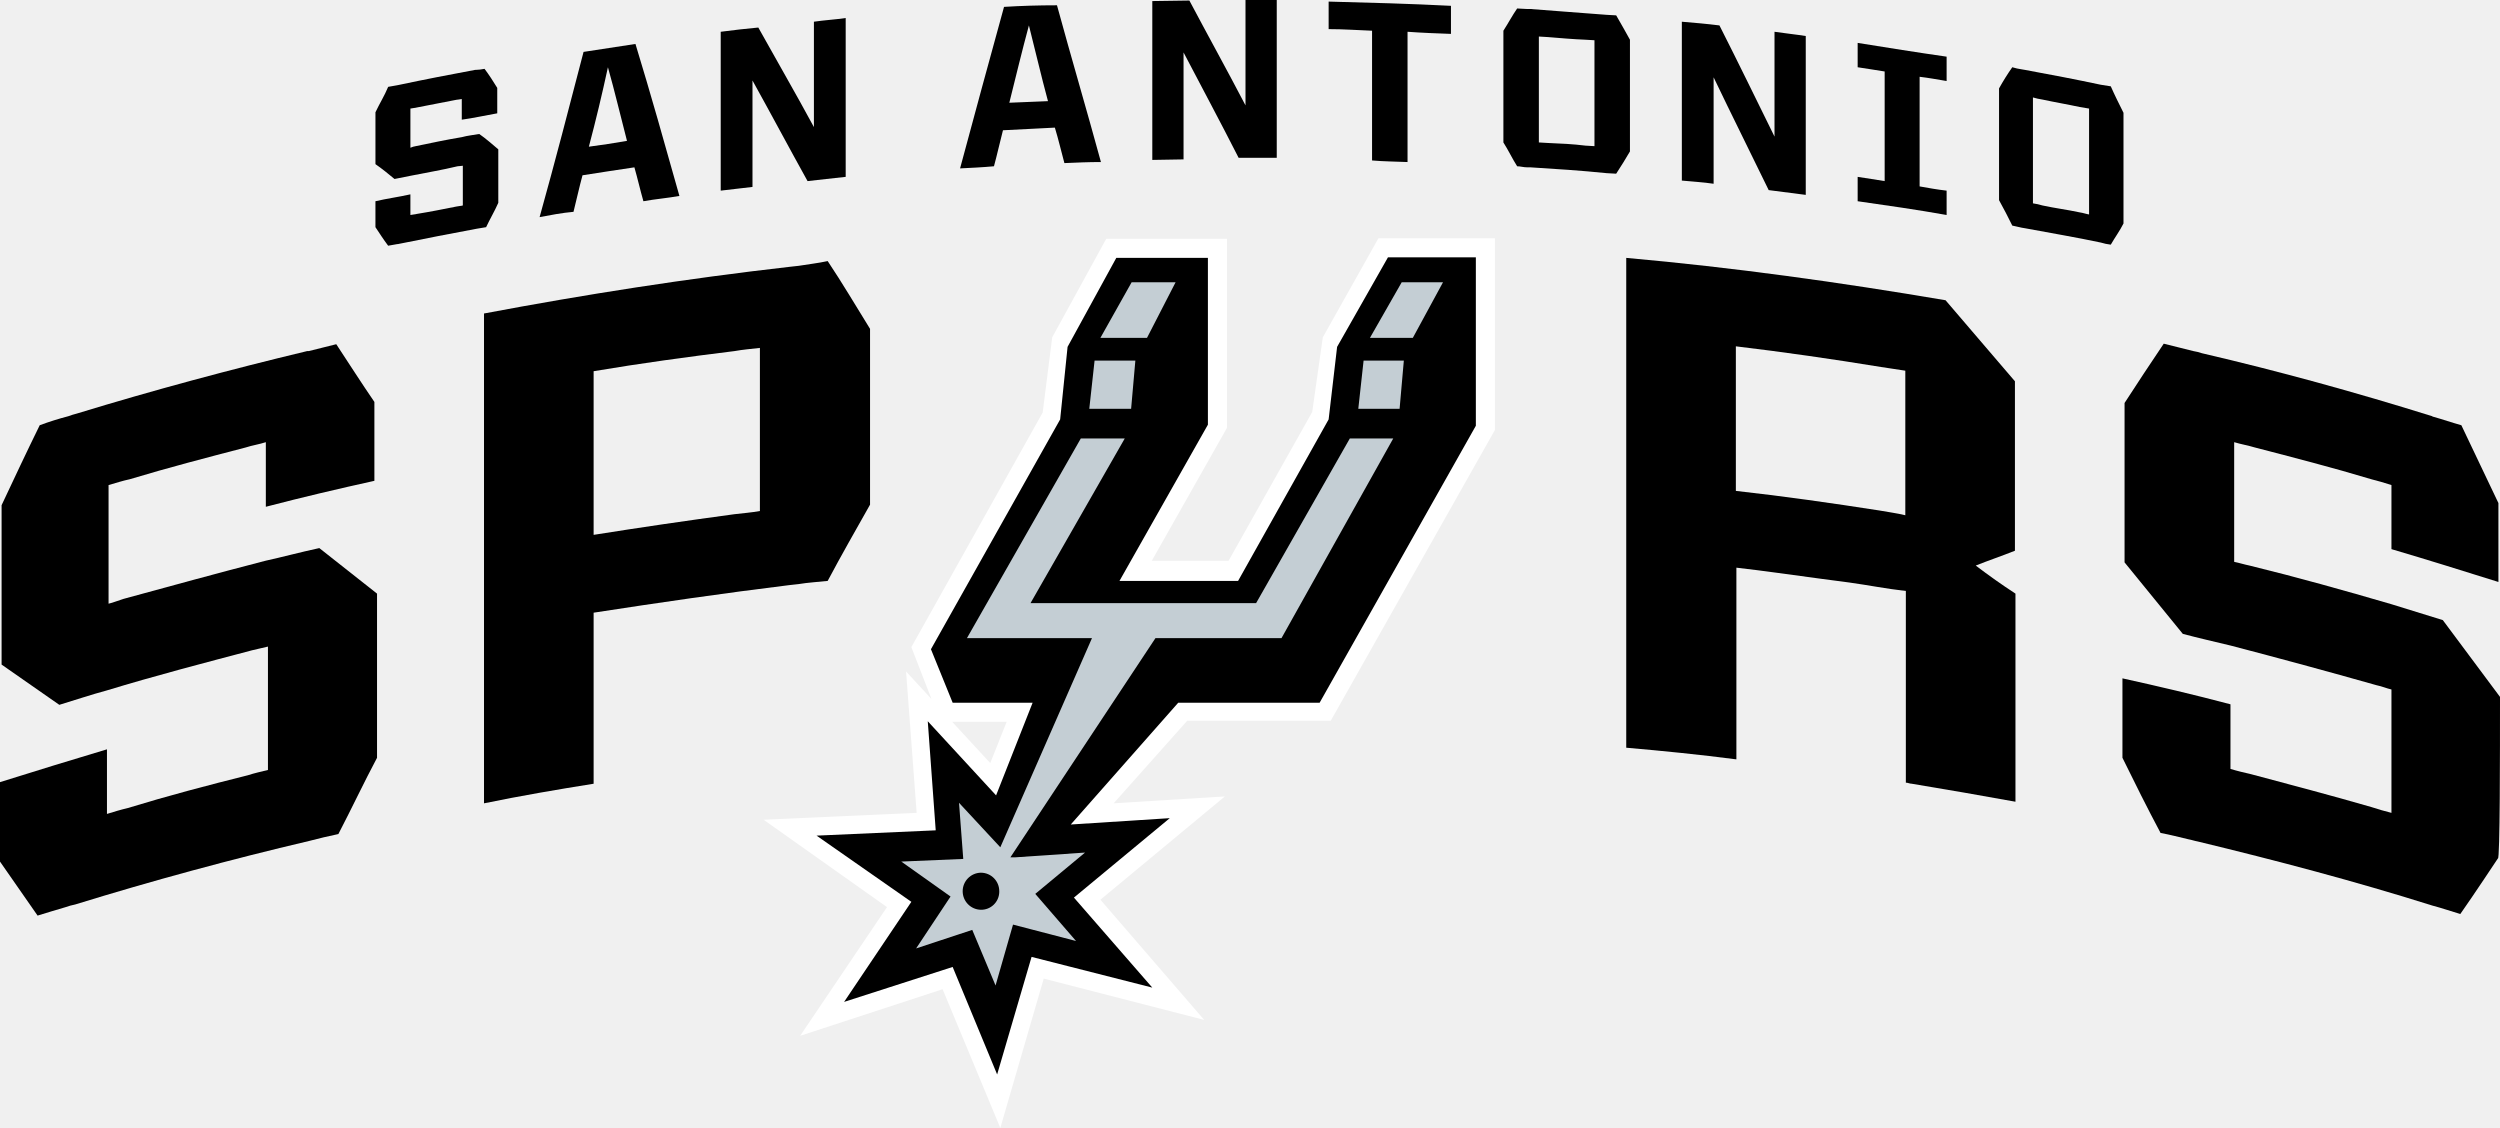
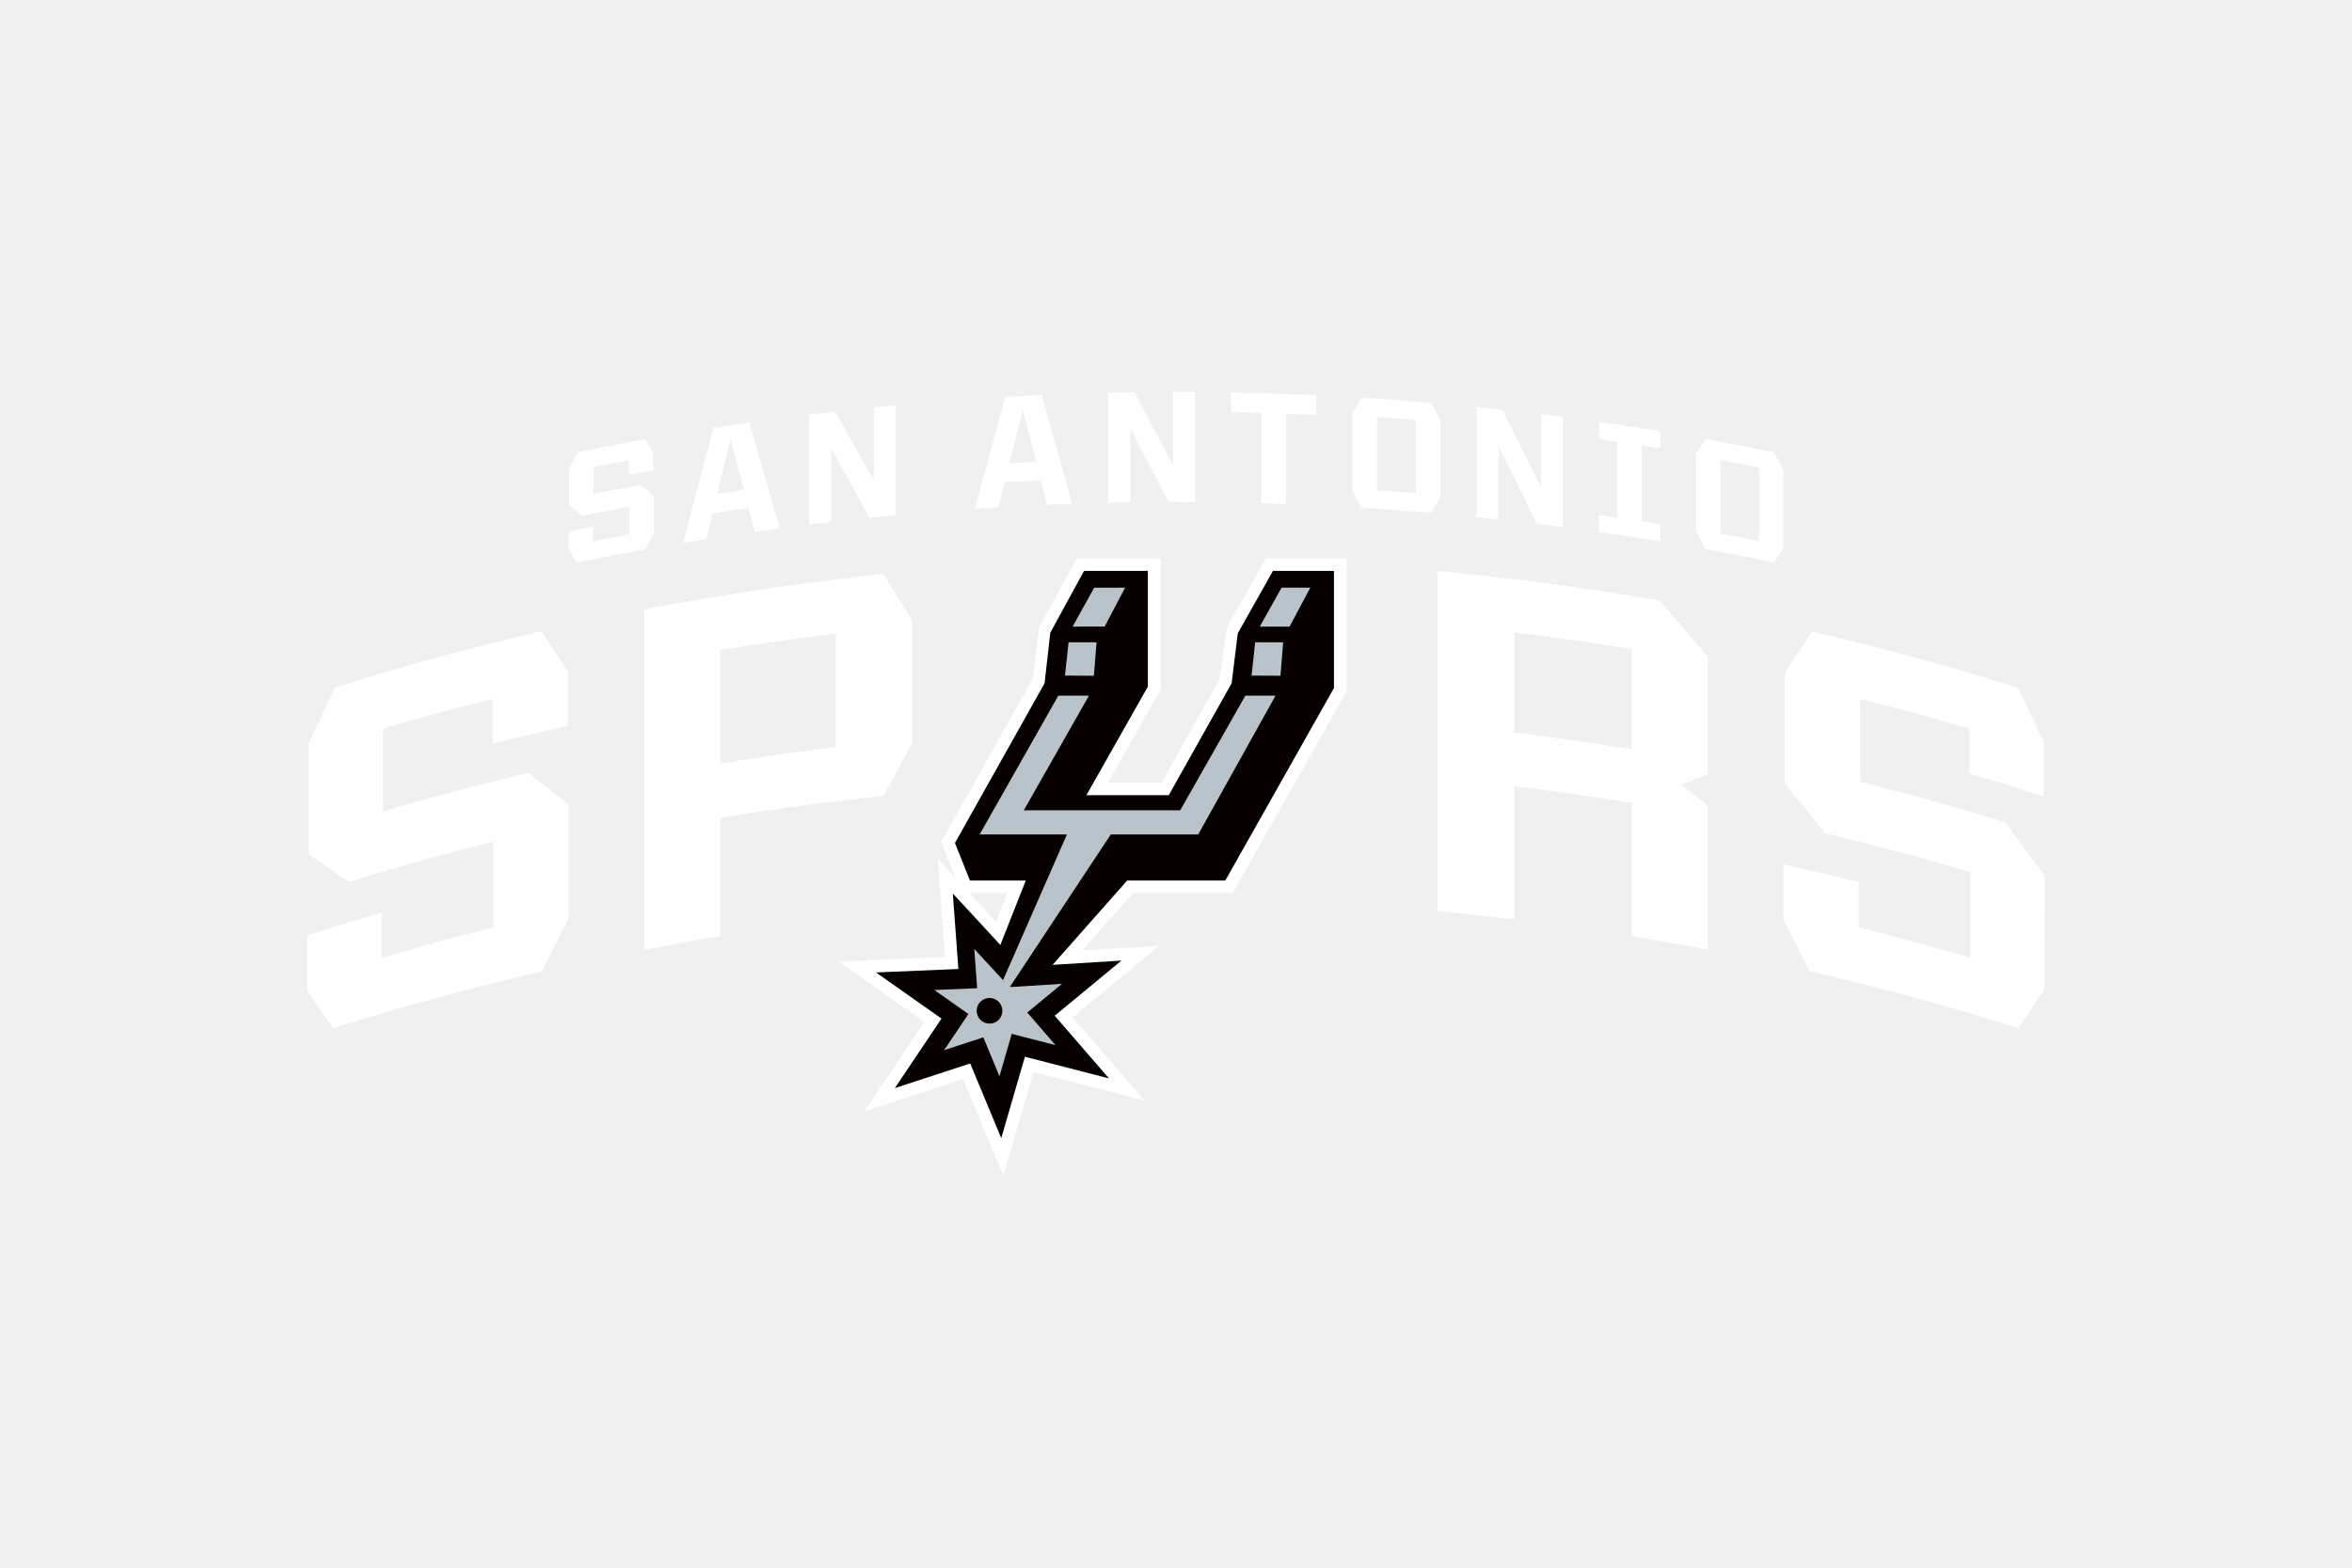
- <svg xmlns="http://www.w3.org/2000/svg" height="173.88" width="385.393" version="1.1" viewBox="0 0 385.393 173.88">
-   <path d="M146.778,111.267h8.408l-2.531,6.367Zm-10.041,28.572-13.388,19.837,21.959-7.184,8.898,21.388,6.694-23.021,24.735,6.367L169.635,138.696,188.819,122.777l-17.143,1.061,11.347-12.735h22.123l25.306-44.817V36.735H212.493l-8.572,15.266-1.633,11.51L189.39,86.45H177.554l11.592-20.49V36.817H170.533l-8.327,15.184-1.469,11.592L140.492,99.757l3.102,8-3.918-4.245,1.633,21.796-23.592,1.061Z" fill="#fff" />
-   <path d="M40.899,86.45c-7.265,1.878-14.694,3.918-21.878,5.878-.816.245-1.551.571-2.286.735v-18.286c1.143-.327,2.122-.653,3.265-.898,5.959-1.796,11.919-3.347,17.878-4.898.98-.327,2.122-.49,3.102-.816v9.959C46.613,76.654,52.164,75.348,57.715,74.123V61.96c-1.959-2.857-3.837-5.796-5.878-8.898-1.388.327-2.857.735-4.245,1.061h-.245C35.429,56.98,23.592,60.164,11.837,63.756a11.623,11.623,0,0,0-1.306.408,45.738,45.738,0,0,0-4.408,1.388C4.082,69.715,2.122,73.879.245,77.879v24.572c2.939,2.041,5.878,4.082,8.898,6.204,2.449-.735,4.816-1.551,7.265-2.204,7.51-2.286,15.021-4.245,22.449-6.204.816-.163,1.633-.408,2.449-.571v19.021c-.98.245-2.122.49-3.102.816-6.204,1.551-12.408,3.184-18.531,5.061-1.061.245-2.122.571-3.184.898v-9.959c-5.469,1.633-11.021,3.347-16.49,5.061v12.245c1.959,2.776,3.837,5.551,5.796,8.327,1.388-.408,2.857-.898,4.327-1.306a9.871,9.871,0,0,1,1.469-.408c11.919-3.674,23.919-6.939,36.082-9.796,1.551-.408,2.939-.735,4.49-1.061,2.041-3.918,3.918-7.918,5.959-11.755V91.511c-2.939-2.286-5.959-4.735-8.898-7.021C46.205,85.144,43.511,85.879,40.899,86.45Z" />
-   <path d="M385.393,107.43c-2.939-3.918-5.878-7.918-8.816-11.837-2.612-.816-5.306-1.633-7.918-2.449-7.265-2.122-14.531-4.163-21.878-5.959-.816-.163-1.551-.408-2.367-.571V68.164c1.061.327,2.122.49,3.184.816,5.959,1.551,12,3.102,17.959,4.898.98.245,2.122.571,3.102.898v9.878c5.551,1.633,11.021,3.347,16.49,5.061V77.552c-1.878-4-3.837-8-5.714-12-1.469-.408-2.857-.898-4.327-1.306-.082,0-.082,0-.163-.082-11.755-3.674-23.592-6.939-35.511-9.714a7.641,7.641,0,0,0-1.306-.327c-1.551-.408-3.02-.735-4.571-1.143-2.041,3.02-4.082,6.123-6.041,9.143V86.695c3.02,3.674,5.959,7.347,8.98,11.021,2.449.653,4.98,1.225,7.347,1.796q11.265,2.939,22.531,6.123c.816.163,1.551.49,2.286.653v19.021c-.98-.245-2.122-.571-3.102-.898-6.204-1.796-12.408-3.429-18.531-5.061-1.061-.245-2.122-.49-3.184-.816V108.573c-5.551-1.469-11.102-2.776-16.653-4V116.818c1.878,3.837,3.837,7.755,5.878,11.592,1.388.245,2.939.653,4.327.98.49.082.898.245,1.388.327,12.163,2.939,24.245,6.123,36.164,9.878,1.551.408,2.939.898,4.327,1.306,1.959-2.776,5.796-8.572,5.796-8.572C385.393,132.655,385.393,115.838,385.393,107.43Z" />
-   <path d="M117.144,57.47V78.777c-1.388.245-2.531.327-3.918.49-7.265.98-14.531,2.041-21.715,3.184V57.225c7.265-1.225,14.449-2.204,21.715-3.102,1.388-.245,2.531-.327,3.918-.49Zm5.959-16.49c-.571.082-.898.082-1.469.163-15.755,1.796-31.429,4.245-47.021,7.184v75.511c5.551-1.143,11.265-2.122,16.898-3.02V94.45c10.041-1.551,20.164-3.02,30.123-4.245.571-.082.898-.082,1.469-.163,1.469-.245,3.02-.327,4.49-.49,2.122-4,4.327-7.837,6.531-11.755V50.695c-2.122-3.429-4.245-7.021-6.531-10.449-1.469.327-3.02.49-4.49.735Z" />
-   <path d="M289.718,78.695c-7.347-1.143-14.776-2.204-22.123-3.02V53.389c7.51.898,14.857,1.959,22.368,3.184,1.224.163,2.531.408,3.755.571v22.286C292.412,79.103,291.024,78.94,289.718,78.695Zm14.857,8.49c2.041-.816,4-1.469,6.041-2.286V58.776c-3.592-4.163-7.102-8.327-10.694-12.49-16.327-2.776-32.735-5.061-49.225-6.531v75.511c5.633.49,11.347,1.061,16.98,1.796V87.511c4.327.49,8.735,1.143,13.061,1.714,1.388.163,2.939.408,4.327.571,2.939.408,5.796.98,8.735,1.306v29.551c.327,0,.571.163.898.163,5.388.898,10.612,1.796,16,2.776V91.511C308.576,90.124,306.617,88.736,304.576,87.185Z" />
-   <path d="M71.185,21.143c-2.449.408-4.735.898-7.102,1.388a3.11,3.11,0,0,0-.816.245v-6.041c.327-.082.735-.082.98-.163,1.959-.408,3.918-.735,5.878-1.143.327-.082.735-.082,1.061-.163v3.184c1.796-.245,3.592-.653,5.469-.98V13.551c-.653-1.061-1.225-1.959-1.959-2.939a8.043,8.043,0,0,1-1.388.163h-.082c-3.918.735-7.755,1.469-11.592,2.286a3.536,3.536,0,0,1-.408.082c-.49.082-.98.163-1.388.245-.571,1.388-1.306,2.531-1.959,3.918v8c1.061.735,1.959,1.469,2.939,2.286l2.449-.49c2.449-.49,4.898-.898,7.265-1.469.327,0,.571-.082.816-.082v6.123c-.245.082-.653.082-.98.163-2.041.408-4.082.816-6.123,1.143-.245.082-.653.082-.98.163V29.96c-1.796.408-3.674.653-5.388,1.061V35.021c.653.98,1.225,1.878,1.959,2.857.49-.082.898-.163,1.388-.245.245,0,.327-.082.49-.082,4-.816,7.837-1.551,11.755-2.286.49-.082,1.061-.163,1.469-.245.571-1.225,1.306-2.449,1.878-3.755v-8.245c-.98-.816-1.878-1.633-2.939-2.367C72.981,20.817,72.083,20.898,71.185,21.143Z" />
-   <path d="M90.777,22.613q1.592-6,2.939-12.245c1.061,3.755,1.959,7.592,2.939,11.347C94.777,22.041,92.736,22.368,90.777,22.613ZM89.96,8c-2.204,8.49-4.408,16.98-6.776,25.47,1.714-.327,3.429-.653,5.225-.816.49-1.959.898-3.837,1.388-5.633,2.612-.408,5.225-.816,8-1.225.49,1.714.898,3.51,1.388,5.225,1.796-.327,3.755-.49,5.551-.816-2.204-7.837-4.408-15.674-6.776-23.429-2.694.408-5.306.816-8,1.224Z" />
-   <path d="M125.471,19.592c-2.776-5.143-5.714-10.204-8.572-15.347-1.878.163-3.837.408-5.796.653V29.388c1.633-.163,3.265-.408,4.898-.571V12.408c2.857,5.143,5.633,10.368,8.49,15.51,1.959-.245,3.837-.408,5.878-.653V2.776c-1.633.245-3.265.327-4.898.571Z" />
-   <path d="M155.594,15.837c.98-3.918,1.959-8,3.02-11.919.98,3.837,1.878,7.755,2.939,11.674C159.512,15.674,157.553,15.755,155.594,15.837Zm-.816-14.776c-2.286,8.327-4.571,16.653-6.776,24.898,1.714-.082,3.429-.163,5.225-.327.49-1.796.898-3.674,1.388-5.551,2.694-.163,5.388-.245,8-.408.571,1.878.98,3.674,1.469,5.469,1.878-.082,3.755-.163,5.633-.163-2.204-8.082-4.571-16.082-6.776-24.164-2.857,0-5.551.082-8.163.245Z" />
-   <path d="M192.003,16.245c-2.857-5.469-5.796-10.776-8.653-16.163-1.878,0-3.837.082-5.714.082V24.653c1.633,0,3.184-.082,4.816-.082V8.082c2.857,5.469,5.714,10.776,8.49,16.245h5.878V0H192.003Z" />
-   <path d="M204.819,4.49c2.286,0,4.49.163,6.694.245V24.735c1.796.163,3.674.163,5.469.245V4.898c2.204.163,4.49.245,6.694.327V.898C217.391.571,211.105.408,204.819.245Z" />
-   <path d="M273.636,21.225c-2.857-5.796-5.633-11.51-8.572-17.306-1.959-.245-3.837-.408-5.796-.571V27.837c1.633.163,3.265.245,4.898.49V11.919c2.776,5.796,5.633,11.51,8.49,17.388,1.878.245,3.837.49,5.714.735V5.551c-1.551-.245-3.184-.408-4.816-.653V21.225Z" />
-   <path d="M286.371,10.367c1.469.245,2.776.408,4.163.653v16.898c-1.388-.245-2.694-.408-4.163-.653V31.021c4.571.653,9.143,1.306,13.714,2.122V29.388c-1.469-.163-2.776-.408-4.163-.653V11.837c1.388.163,2.694.408,4.163.653V8.735c-4.571-.653-9.143-1.388-13.714-2.122Z" />
-   <path d="M245.799,7.674V22.531c-.49,0-.898-.082-1.388-.082-1.959-.245-3.837-.327-5.796-.408-.49,0-.898-.082-1.388-.082V5.633c.49,0,.898.082,1.388.082,1.959.163,3.837.327,5.796.408.49,0,.898.082,1.388.082Zm3.347-5.306c-.49,0-.98-.082-1.469-.082-4-.327-7.837-.571-11.755-.898h-.49c-.571,0-1.061-.082-1.551-.082-.735,1.061-1.388,2.286-2.122,3.429V21.959c.735,1.143,1.388,2.531,2.122,3.674.49,0,.98.163,1.551.163h.49c3.918.245,7.755.49,11.755.898.49,0,.98.082,1.469.082.735-1.143,1.469-2.286,2.122-3.429V6.123c-.653-1.225-1.388-2.449-2.122-3.755Z" />
-   <path d="M322.045,18.204V33.062c-.49-.082-.898-.245-1.469-.327-1.878-.408-3.837-.653-5.714-1.061a9.492,9.492,0,0,0-1.469-.327V15.021a9.492,9.492,0,0,0,1.469.327c1.878.408,3.837.735,5.714,1.143.571.082.98.163,1.469.245Zm5.306-.816c-.653-1.306-1.388-2.776-1.959-4.082-.571-.082-1.061-.163-1.551-.245-3.837-.816-7.674-1.551-11.674-2.286-.163,0-.327-.082-.49-.082a9.492,9.492,0,0,1-1.469-.327,35.709,35.709,0,0,0-2.041,3.265V30.858c.735,1.306,1.388,2.612,2.041,3.918.49.082.98.245,1.469.327a2.887,2.887,0,0,1,.49.082c3.918.735,7.837,1.388,11.674,2.204a8.671,8.671,0,0,0,1.551.327c.653-1.143,1.388-2.122,1.959-3.265Z" />
-   <polygon points="163.431 64.654 143.512 100.083 146.859 108.328 159.186 108.328 153.553 122.614 143.022 111.185 144.247 128.002 125.879 128.818 140.492 139.022 130.124 154.451 146.859 149.063 153.716 165.635 159.023 147.512 177.635 152.247 165.553 138.369 180.329 126.124 165.064 127.104 181.635 108.328 203.431 108.328 227.513 65.634 227.513 39.674 213.962 39.674 206.125 53.47 204.819 64.654 190.86 89.552 172.574 89.552 186.207 65.47 186.207 39.756 172.084 39.756 164.574 53.47 163.431 64.654" />
-   <polygon points="222.452 43.511 216.085 43.511 211.187 52.082 217.799 52.082 222.452 43.511" fill="#c4ced4" />
-   <polygon points="181.227 43.511 174.451 43.511 169.635 52.082 176.819 52.082 181.227 43.511" fill="#c4ced4" />
-   <polygon points="168.411 98.205 154.206 130.614 147.839 123.757 148.492 132.41 138.941 132.818 146.533 138.206 141.226 146.206 149.88 143.349 153.472 151.92 156.165 142.533 165.88 145.063 159.594 137.798 167.268 131.43 156.492 132.165 155.757 132.165 178.125 98.369 197.554 98.369 214.779 67.593 208.085 67.593 193.635 92.981 158.859 92.981 173.39 67.593 166.615 67.593 149.063 98.369 168.411 98.369 168.411 98.205" fill="#c4ced4" />
-   <polygon points="175.023 55.593 168.737 55.593 167.921 63.021 174.37 63.021 175.023 55.593" fill="#c4ced4" />
-   <polygon points="216.411 55.593 210.207 55.593 209.391 63.021 215.758 63.021 216.411 55.593" fill="#c4ced4" />
-   <path d="M151.186,140.247a2.79,2.79,0,0,0,2.857-2.721q.002-.068,0-.136a2.839,2.839,0,0,0-2.822-2.857q-.018-0-.036,0a2.858,2.858,0,0,0,0,5.714Z" />
+ <svg xmlns="http://www.w3.org/2000/svg" id="Layer_1" data-name="Layer 1" viewBox="0 0 3000 2000">
+   <defs>
+     <style>.cls-1{fill:#fff;}.cls-2{fill:#060000;}.cls-3{fill:#bbc3ca;}</style>
+   </defs>
+   <path class="cls-1" d="M1179,1303.64l-76.73,114.24,126.18-41.19L1279.8,1500l38.54-132.38,141.79,36.53-92-106.32,110.65-91.2-98.62,6,64.92-73.17h127.24l145.41-257.57V712.31H1614.63l-49.58,87.75-9.42,66.43-74.16,131.93h-68.25l67-118.34V712.31H1373.39l-47.61,87.25-8.84,67-116.57,207.61,18.16,45.69-22.48-24.31,9.36,125.46-135.69,5.7Zm57.69-164.14H1285l-14.44,36.58Z" />
+   <path class="cls-1" d="M628,997.21q-63.18,15.81-125.9,34c-4.53,1.32-9.07,2.63-13.58,4V929.52q9.24-2.74,18.54-5.4,51.26-14.79,102.9-28,9-2.33,18-4.58v57.24q47.92-12,96.08-22.69V856.26q-16.78-25.54-33.57-50.91c-8.19,1.91-16.34,3.82-24.52,5.78l-1.1.27Q562.18,836,460.7,866.69L453.35,869q-12.83,3.91-25.6,7.93-17,35.49-34,71.21h0v141.56q25.47,17.52,51,35.45,21-6.45,41.9-12.62,64.23-18.93,128.92-35.39l13.67-3.44V1183.1c-6,1.52-12,3-18,4.57q-53.49,13.66-106.64,29c-6,1.71-11.91,3.46-17.91,5.22v-57.87q-47.5,14-94.73,29.33v70.47l0,0q16.43,23.89,32.94,47.92,12.38-3.88,24.78-7.67l8.15-2.5q103.14-31.32,207.56-56.3,12.81-3.09,25.61-6,17.17-33.91,34.35-67.64V1026.46Q699.67,1006,674.1,986,651,991.45,628,997.21" />
+   <path class="cls-1" d="M2608.11,1117.29q-25.14-34.27-50.39-68.18-22.77-7-45.61-13.73-62.62-18.45-125.79-34.57c-4.56-1.13-9.12-2.3-13.69-3.46V891.69q9.35,2.32,18.67,4.73,51.6,13.25,102.9,28,9,2.6,17.91,5.22v57.24q47.55,14,94.76,29.32V946.42q-16.45-34.62-33-69c-8-2.52-16.1-5-24.15-7.49l-1.11-.33q-101.38-31-204-55.88l-7.45-1.79c-8.63-2.09-17.3-4.14-25.93-6.15q-17.33,26.21-34.65,52.53V999.83q26,31.53,51.85,63.47,21.24,5.06,42.36,10.34,64.74,16.21,129,34.85c4.53,1.34,9.08,2.65,13.6,4v109.44q-9-2.62-17.91-5.21-53.14-15.37-106.64-29-9-2.29-18.05-4.56v-57.87q-47.92-12-96.11-22.65V1173s.05,0,.07.06q16.78,33,33.53,66,12.59,2.94,25.14,5.93l8.28,2q104.31,25.18,207.44,56.71,12.66,3.88,25.28,7.83c11.25-16.39,33.36-49.17,33.21-49.23.15-.12.52-96.82.52-145" />
+   <path class="cls-1" d="M1100.3,735.13c-2.66.33-5.31.61-8,.92q-135.76,15.53-270.45,41.44v434.07q48.39-9.32,96.93-17.28v-151q86.54-14.23,173.52-24.17l8-.91q13.18-1.49,26.42-2.85,18.49-33.74,37-67.23v-156q-18.49-30-37-59.86c-8.81.92-17.63,1.89-26.42,2.85m-34.23,95.23V953q-11.07,1.35-22.16,2.76-62.66,8-125.11,18.29V829.39q62.43-10.26,125.11-18.25,11.07-1.44,22.16-2.81Z" />
+   <path class="cls-1" d="M2144,1001q17.07-6.75,34.15-13.31V837.89q-30.46-36.06-61-71.59-141-24.64-283.39-37.93v434q48.91,4.59,97.7,10.48V1003.06q37.52,4.53,74.95,9.89,12.53,1.77,25,3.64,25,3.74,49.86,7.82v169.87c1.68.26,3.36.56,5.06.82q46,7.64,91.87,16.46V1027.08Q2161,1013.94,2144,1001m-85.49-48.75q-63.42-10-127.08-17.7V806.8q64.27,7.77,128.34,17.91c7.16,1.12,14.28,2.26,21.45,3.43v127.7q-11.34-1.86-22.71-3.64" />
+   <path class="cls-1" d="M802.39,621.43q-20.5,3.81-41,7.86c-1.48.28-2.95.58-4.43.88V595.94c2-.39,4-.79,6.06-1.17q16.72-3.3,33.51-6.45c1.93-.37,3.89-.71,5.85-1.08v18.51q15.55-2.87,31.15-5.64V577.52c-3.63-5.7-7.25-11.33-10.88-17-2.65.49-5.29,1-7.94,1.43l-.36.07q-33.27,6.08-66.47,12.74c-.79.18-1.6.32-2.41.49l-8.4,1.68c-3.71,7.3-7.45,14.57-11.16,21.85v45.8q8.39,6.63,16.74,13.29,6.86-1.39,13.7-2.76,21-4.14,42-8.1l4.47-.81v35.41c-2,.36-3.93.72-5.85,1.1q-17.4,3.24-34.75,6.66c-2,.39-3.91.77-5.85,1.17V671.8q-15.52,3.08-31.05,6.3v22.8l0,0q5.39,8.33,10.81,16.69c2.7-.56,5.4-1.1,8.1-1.65.89-.18,1.78-.34,2.67-.54q33.77-6.78,67.59-12.95l8.31-1.5q5.55-10.71,11.1-21.36l-.18,0,.18-.2V632.62l-16.58-13.94-15,2.75" />
+   <path class="cls-1" d="M910,545.82q-19.38,73.26-38.72,146.73c9.92-1.66,19.87-3.26,29.79-4.86Q905,671.33,909,654.92q22.86-3.58,45.67-6.89,4,15.22,7.93,30.42,16-2.25,32.1-4.4-19.41-67.65-38.81-135.11-23,3.31-45.85,6.88m4.86,84.35q8.52-35.11,17-70.19,8.42,32.52,16.83,65.08c-11.29,1.67-22.59,3.35-33.88,5.11" />
+   <path class="cls-1" d="M1114.48,612.94q-24.68-44.22-49.32-88.12-16.46,1.88-33,3.94V669.21c9.31-1.12,18.6-2.26,27.9-3.33V571.61q24.42,44.32,48.87,88.91c11.17-1.15,22.31-2.22,33.46-3.29V516.76q-14,1.32-27.94,2.75Z" />
+   <path class="cls-1" d="M1282.36,506.21q-19.5,71.32-39,142.89,15-1,30-1.91,4-16,8-32,23-1.33,46-2.35,4,15.58,8,31.2c10.78-.47,21.54-.87,32.31-1.26q-19.53-69.59-39.05-138.92-23.1,1.07-46.22,2.37m4.91,84.81q8.58-34.29,17.17-68.5,8.46,33.35,17,66.73-17.09.82-34.16,1.77" />
+   <path class="cls-1" d="M1496.35,593.44q-24.76-46.71-49.52-93.06-16.61.21-33.17.59V641.45q14-.35,28-.54V546.64q24.57,46.77,49.1,93.84,16.8,0,33.56.07V500.08c-9.32-.07-18.68-.1-28-.07Z" />
+   <path class="cls-1" d="M1570.43,525.89q19.23.35,38.47.9V642q15.75.43,31.49,1V527.81c12.83.48,25.62,1,38.46,1.6V504.17q-54.21-2.52-108.42-3.53Z" />
+   <path class="cls-1" d="M1965.56,621.91q-24.6-49.74-49.27-99.17-16.51-1.8-33-3.46V659.73q14,1.41,27.91,2.93V568.4q24.46,49.77,48.89,99.88,16.65,2,33.36,4.19V532c-9.29-1.2-18.58-2.39-27.87-3.51Z" />
+   <path class="cls-1" d="M2039.16,560c7.92,1.12,15.83,2.29,23.76,3.46v96.9q-11.9-1.75-23.76-3.46v21.8q39.37,5.58,78.71,12.06,0-10.9,0-21.78-11.86-2-23.73-3.83v-96.9q11.87,1.86,23.73,3.81c0-7.27,0-14.52,0-21.79q-39.3-6.45-78.71-12.06V560" />
+   <path class="cls-1" d="M1825.35,513.88l-8.78-.74c-.08,0-.15,0-.18,0q-33.77-2.79-67.53-5c-1-.08-2.1-.13-3.16-.21l-8.83-.54c-4,6.65-8,13.33-12,20v98.94c4,7.17,8,14.34,12,21.49,3,.2,5.88.38,8.83.56,1.06.06,2.11.15,3.16.2q33.8,2.22,67.53,5l.18,0,8.78.74q6-9.89,12-19.72v-99q-6-10.9-12-21.8m-19.41,29.94v85.52c-2.72-.23-5.44-.46-8.17-.66-11.09-.88-22.18-1.68-33.29-2.46-2.73-.2-5.45-.38-8.17-.56V532l8.17.56q16.66,1.15,33.29,2.45c2.73.23,5.45.43,8.17.66Z" />
+   <path class="cls-1" d="M2274.66,600.13q-5.92-11.62-11.88-23.2l-8.68-1.75a.78.78,0,0,0-.18,0q-33.28-6.72-66.72-12.82l-3.16-.56-8.72-1.6c-4,6.23-7.92,12.44-11.91,18.67v98.91c4,7.63,7.94,15.26,11.91,22.91,2.92.52,5.82,1,8.72,1.58,1.07.18,2.11.36,3.16.56q33.39,6.11,66.72,12.82c.08,0,.12,0,.18,0,2.9.58,5.82,1.17,8.68,1.78q6-9.2,11.88-18.34Zm-31,4.5v85.51c-2.7-.54-5.37-1.09-8.07-1.6q-16.44-3.24-32.92-6.29c-2.71-.53-5.37-1-8.08-1.52V587.08c2.71.49,5.41,1,8.08,1.5q16.48,3.09,32.92,6.31c2.7.54,5.37,1.05,8.07,1.6v8.14" />
+   <polygon class="cls-2" points="1332.38 871.69 1218.06 1075.43 1237.19 1123.39 1308.37 1123.39 1275.97 1205.53 1215.32 1139.89 1222.42 1236.21 1117.32 1240.63 1200.9 1299.45 1141.39 1388.15 1237.53 1356.71 1277.1 1452.03 1307.28 1348.17 1414.5 1375.78 1345.29 1295.83 1430.45 1225.47 1342.54 1230.94 1437.68 1123.39 1562.84 1123.39 1701.48 877.76 1701.48 728.29 1623.71 728.29 1578.79 807.99 1570.96 871.69 1490.74 1014.5 1385.73 1014.5 1464.11 875.98 1464.11 728.29 1382.71 728.29 1339.66 807.23 1332.38 871.69" />
+   <polygon class="cls-3" points="1671.29 749.71 1634.68 749.71 1606.88 799.41 1644.86 799.41 1671.29 749.71" />
+   <polygon class="cls-3" points="1435.07 749.71 1395.64 749.76 1368.1 799.41 1409 799.36 1435.07 749.71" />
+   <polygon class="cls-3" points="1360.85 1064.57 1279.41 1250.39 1242.69 1210.66 1246.39 1260.73 1191.74 1263.01 1235.22 1293.64 1204.23 1339.76 1254.24 1323.43 1274.82 1373.01 1290.5 1318.98 1346.26 1333.33 1310.29 1291.71 1354.6 1255.13 1292.43 1259.02 1288.13 1259.02 1416.83 1064.57 1528.32 1064.57 1626.96 887.51 1588.47 887.51 1505.32 1033.78 1305.85 1033.78 1388.97 887.51 1349.89 887.51 1249.53 1064.57 1360.85 1064.57" />
+   <polygon class="cls-3" points="1398.69 819.43 1362.99 819.43 1358.39 861.92 1395.27 862.06 1398.69 819.43" />
+   <polygon class="cls-3" points="1636.68 819.43 1600.96 819.43 1596.39 861.92 1633.24 862.06 1636.68 819.43" />
+   <path class="cls-2" d="M1262.17,1305.88a16.13,16.13,0,0,0,16.31-16.28,16.36,16.36,0,1,0-16.31,16.28" />
</svg>
